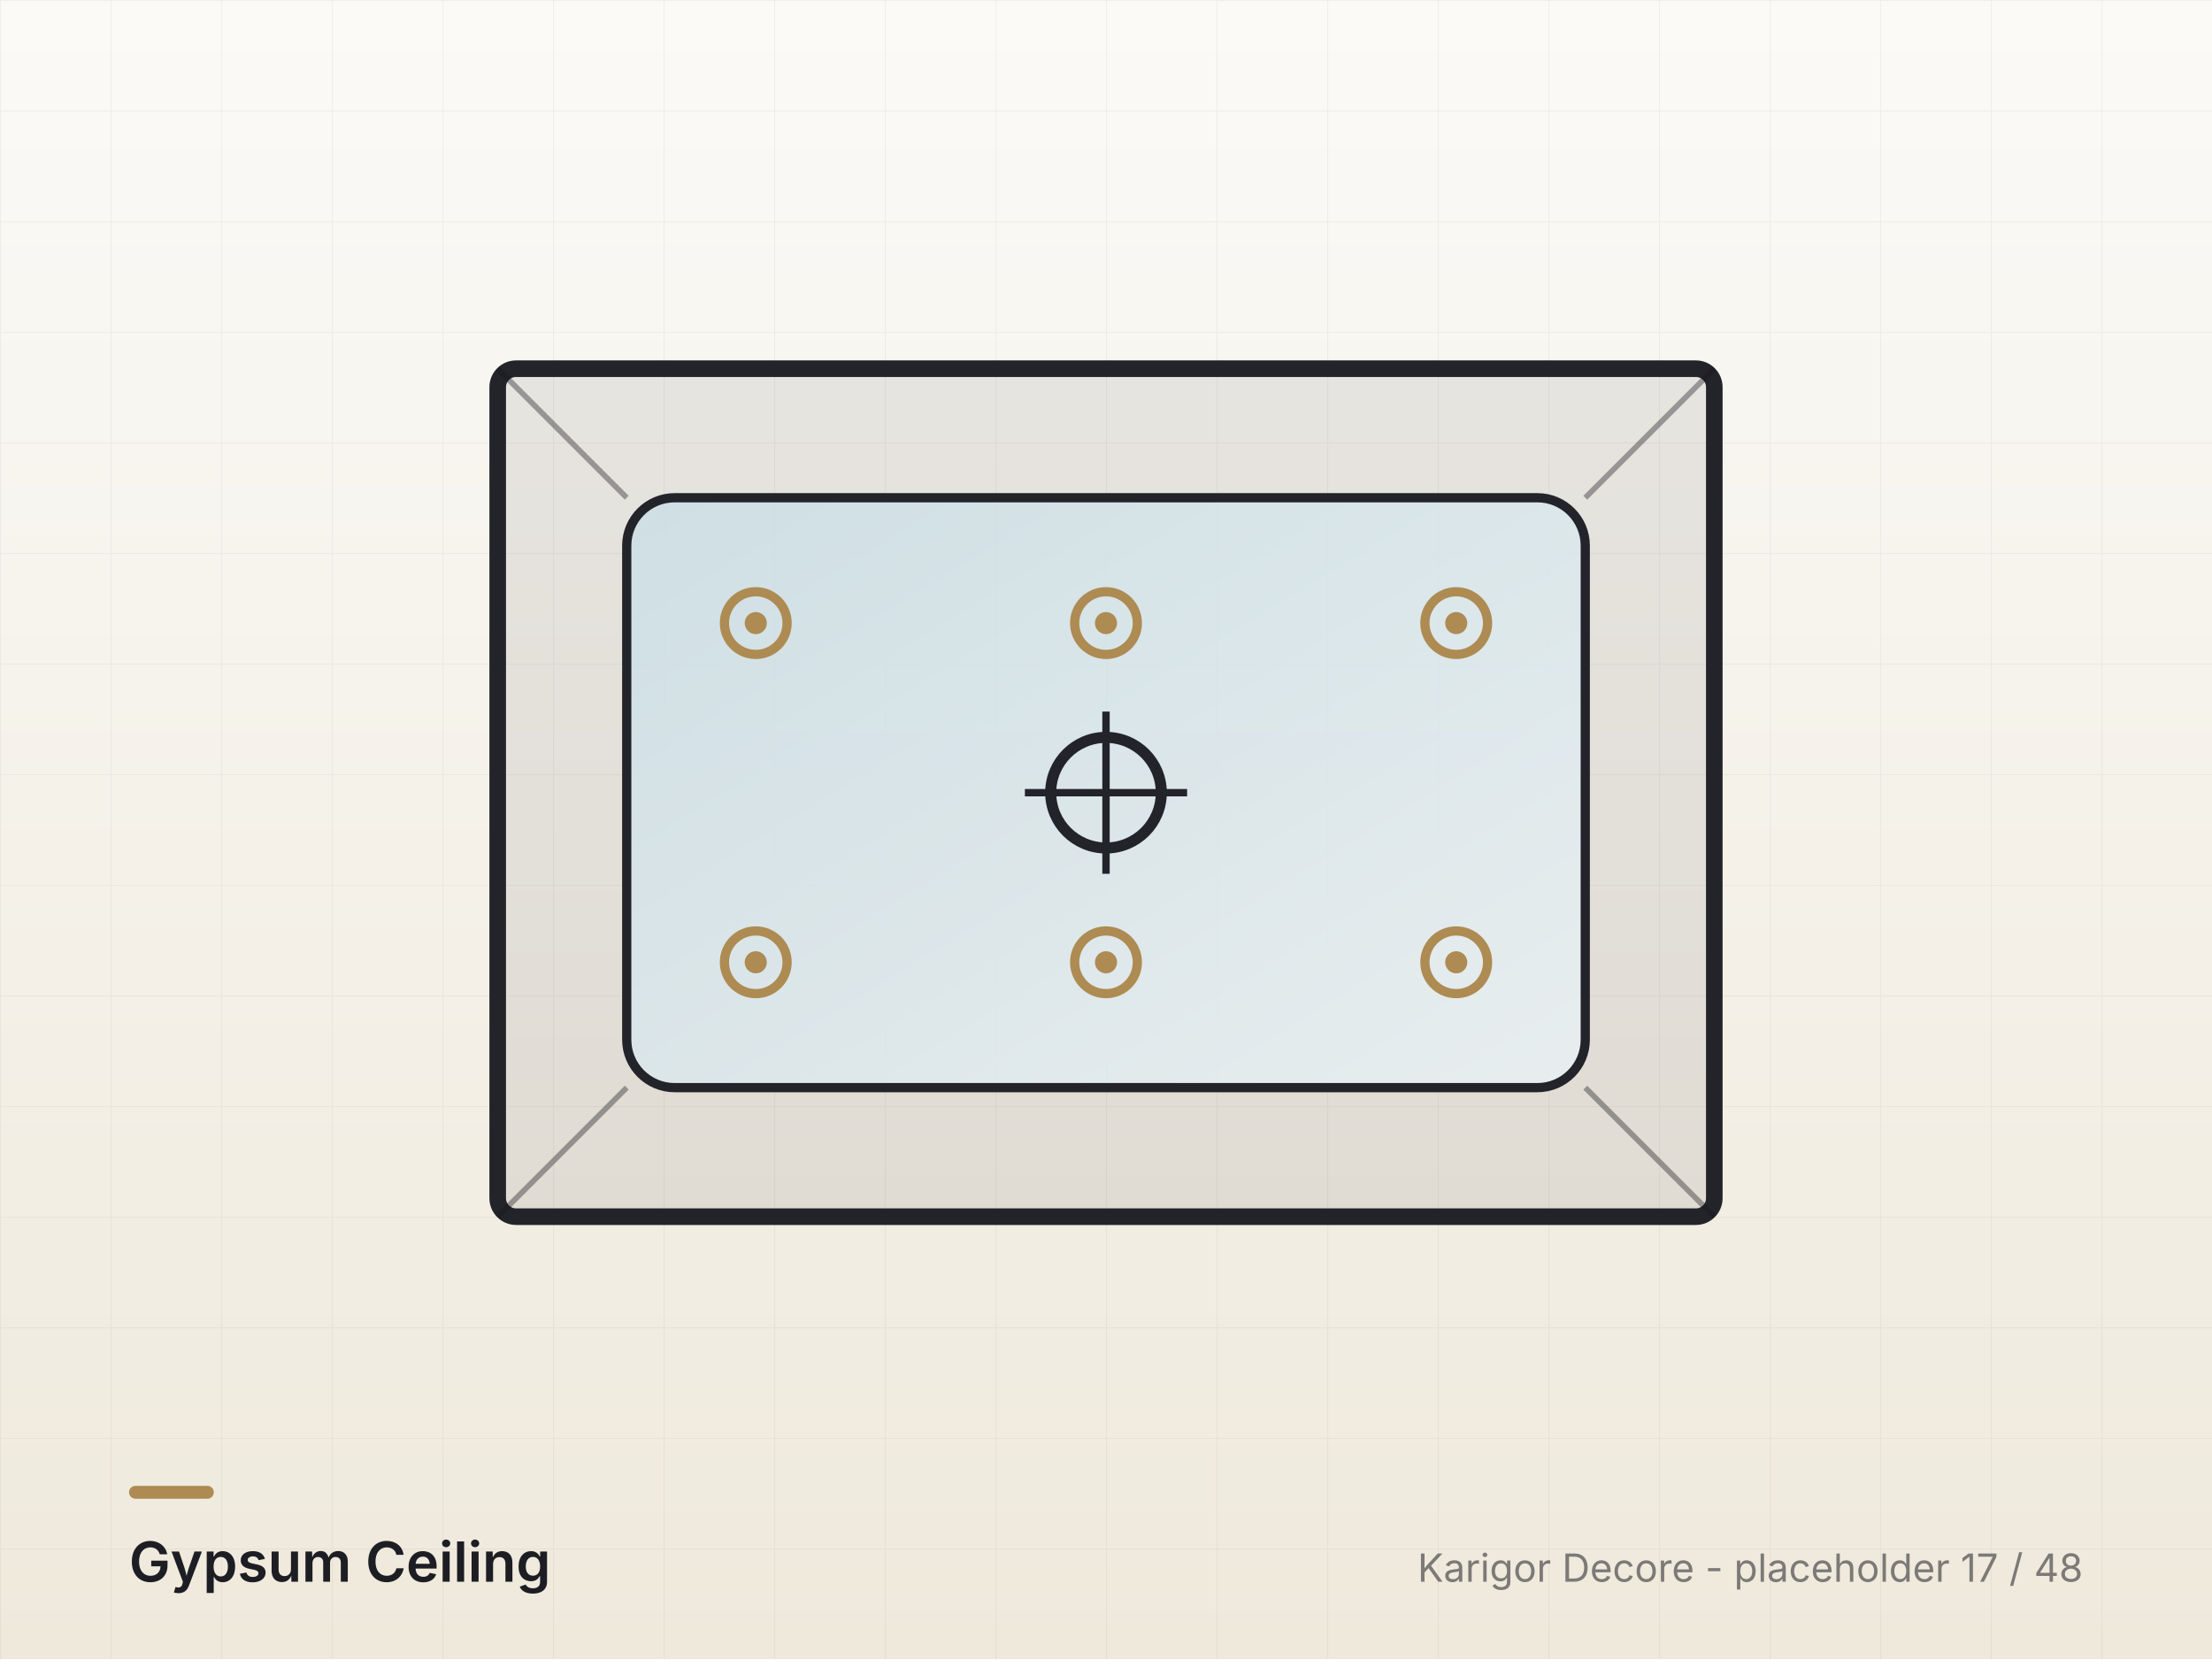
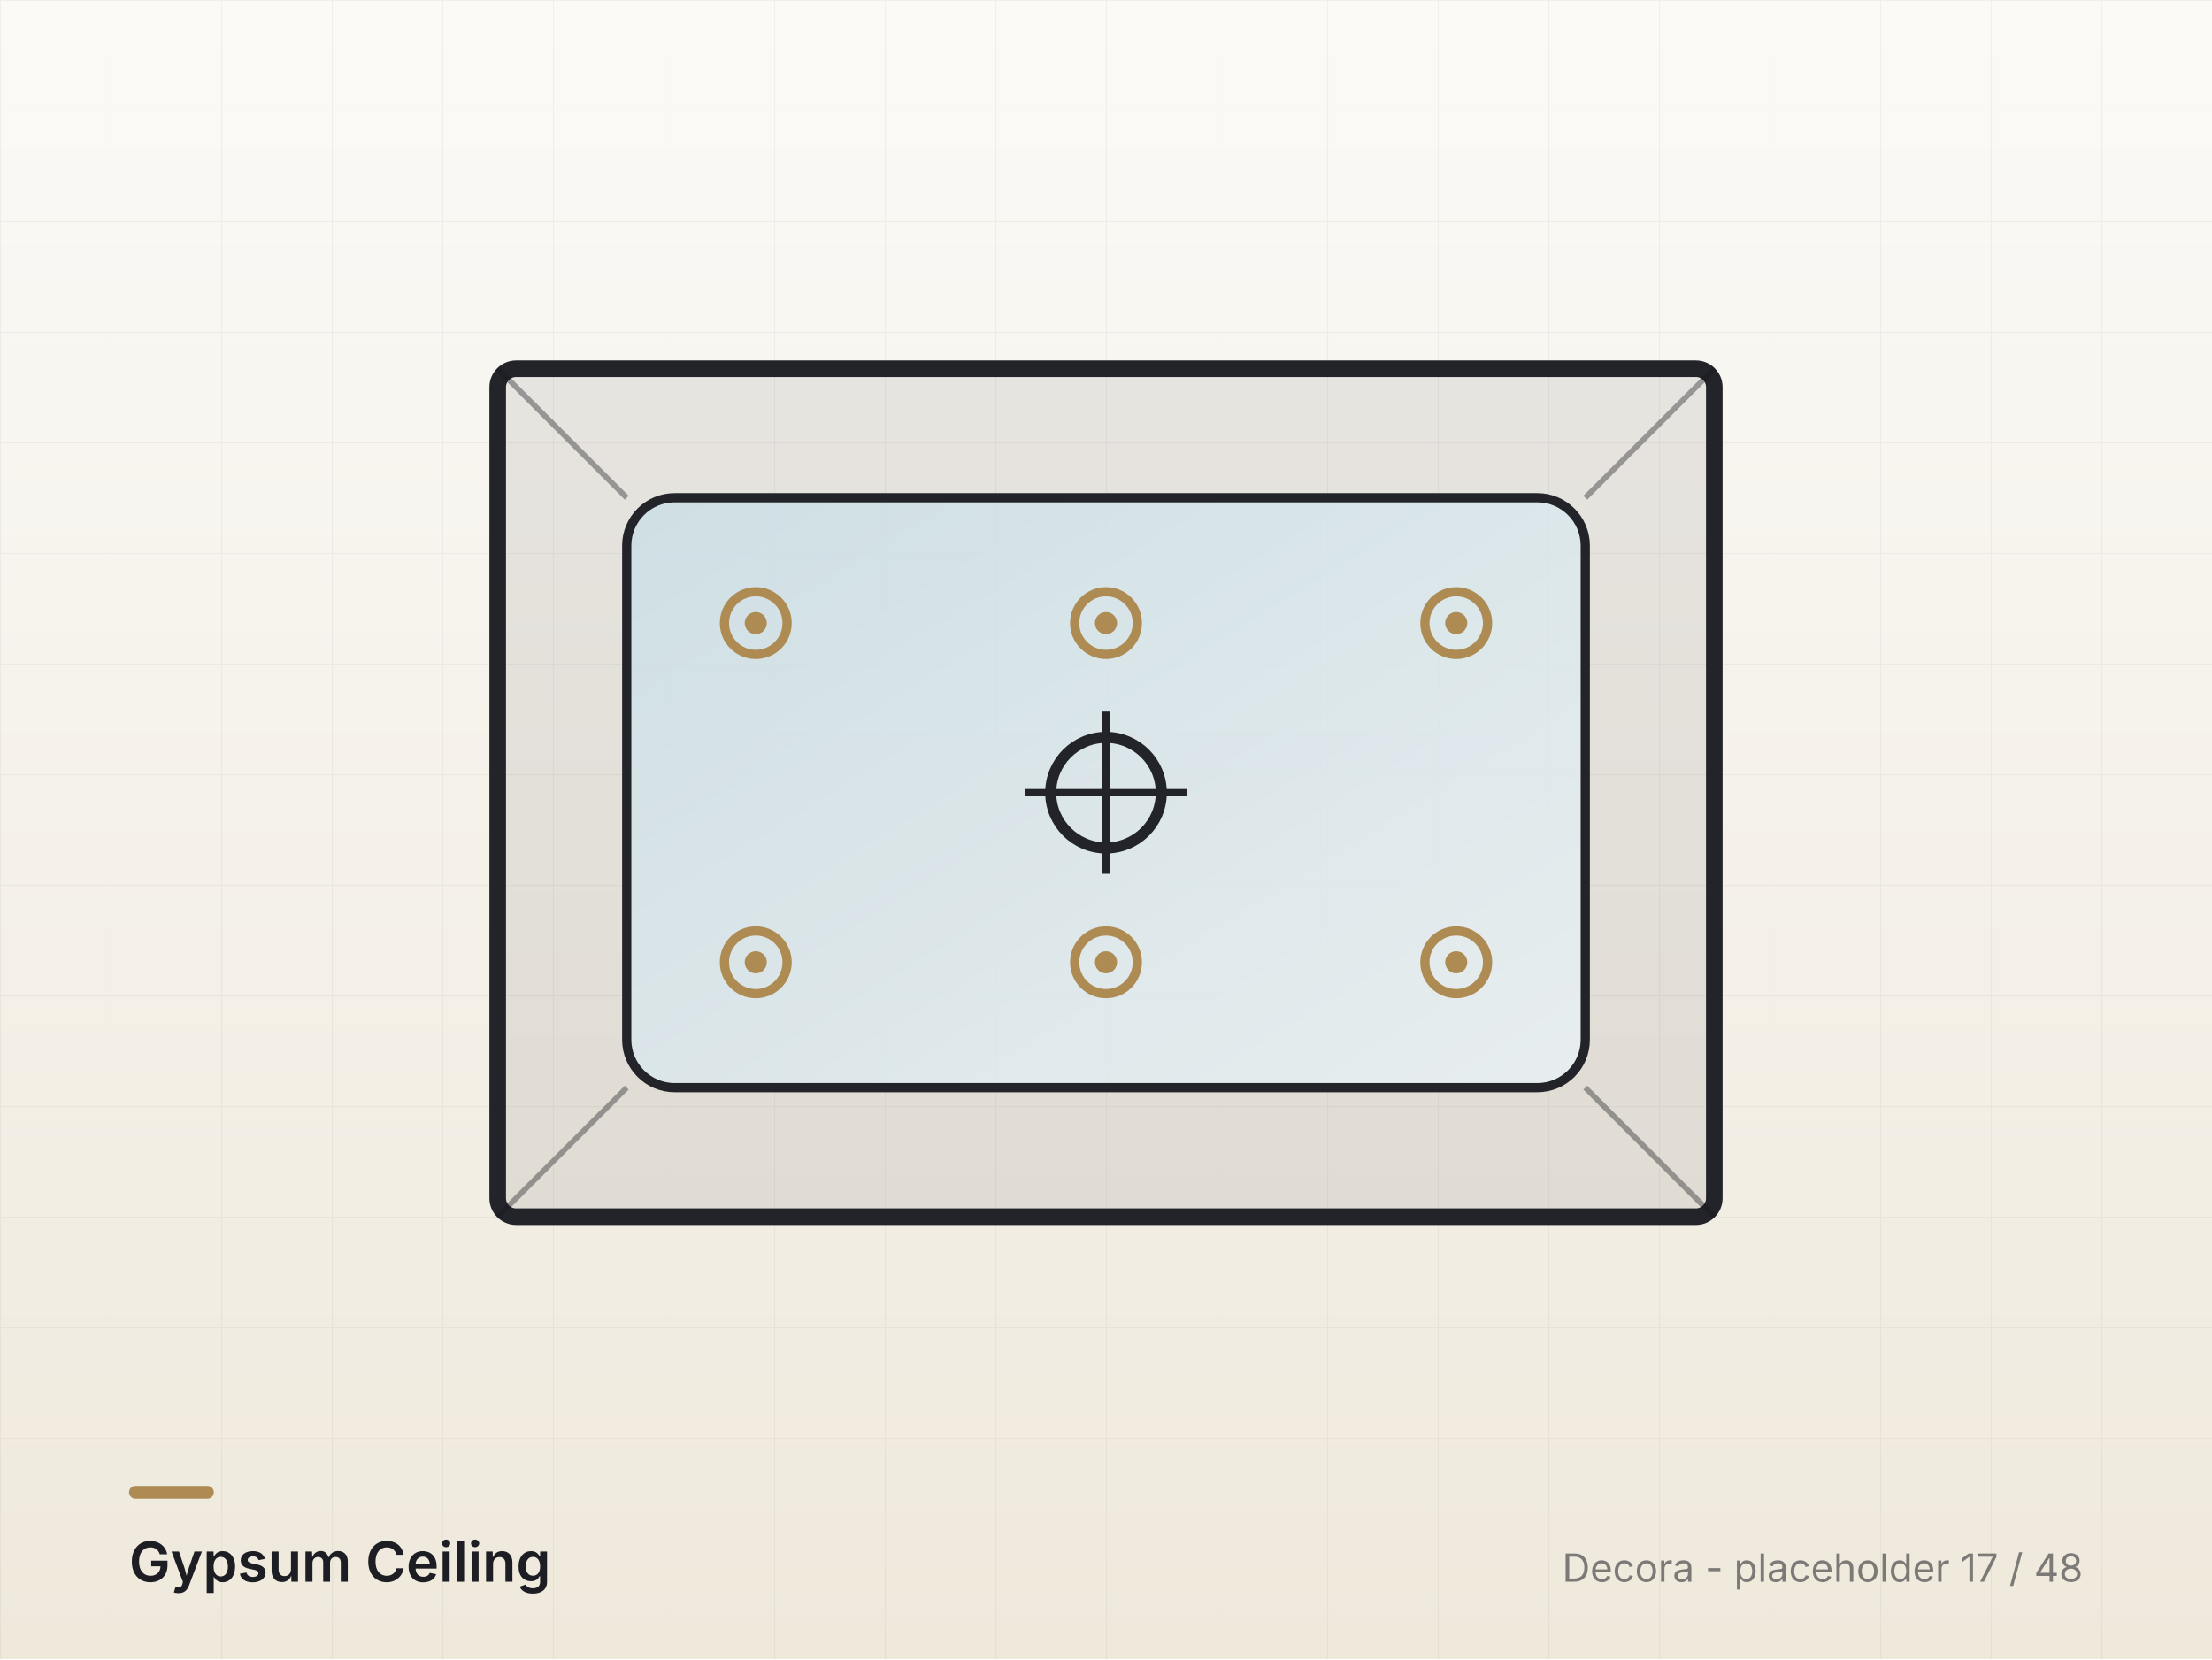
- <svg xmlns="http://www.w3.org/2000/svg" viewBox="0 0 1200 900" width="1200" height="900" role="img" aria-label="Gypsum Ceiling - Karigor Decore placeholder image">
+ <svg xmlns="http://www.w3.org/2000/svg" viewBox="0 0 1200 900" width="1200" height="900" role="img" aria-label="Gypsum Ceiling - Decora placeholder image">
  <defs>
    <linearGradient id="bg" x1="0" y1="0" x2="0" y2="1">
      <stop offset="0" stop-color="#fbfaf7" />
      <stop offset="1" stop-color="#efe9dc" />
    </linearGradient>
    <linearGradient id="glassGrad" x1="0" y1="0" x2="1" y2="1">
      <stop offset="0" stop-color="rgba(203,222,229,0.85)" />
      <stop offset="1" stop-color="rgba(233,241,244,0.85)" />
    </linearGradient>
    <pattern id="grid" width="60" height="60" patternUnits="userSpaceOnUse">
      <path d="M60 0H0V60" fill="none" stroke="rgba(22,23,27,0.05)" stroke-width="1" />
    </pattern>
  </defs>
  <rect width="1200" height="900" fill="url(#bg)" />
  <rect width="1200" height="900" fill="url(#grid)" />
  <rect x="270" y="200" width="660" height="460" rx="10" fill="rgba(22,23,27,0.08)" stroke="#23242a" stroke-width="9" />
  <rect x="340" y="270" width="520" height="320" rx="26" fill="url(#glassGrad)" stroke="#23242a" stroke-width="5" />
  <line x1="270" y1="200" x2="340" y2="270" stroke="rgba(22,23,27,0.38)" stroke-width="3" />
  <line x1="930" y1="200" x2="860" y2="270" stroke="rgba(22,23,27,0.38)" stroke-width="3" />
  <line x1="270" y1="660" x2="340" y2="590" stroke="rgba(22,23,27,0.38)" stroke-width="3" />
  <line x1="930" y1="660" x2="860" y2="590" stroke="rgba(22,23,27,0.38)" stroke-width="3" />
  <circle cx="410" cy="338" r="17" fill="none" stroke="#ad8b52" stroke-width="5" />
  <circle cx="410" cy="338" r="6" fill="#ad8b52" />
  <circle cx="600" cy="338" r="17" fill="none" stroke="#ad8b52" stroke-width="5" />
  <circle cx="600" cy="338" r="6" fill="#ad8b52" />
  <circle cx="790" cy="338" r="17" fill="none" stroke="#ad8b52" stroke-width="5" />
  <circle cx="790" cy="338" r="6" fill="#ad8b52" />
  <circle cx="410" cy="522" r="17" fill="none" stroke="#ad8b52" stroke-width="5" />
  <circle cx="410" cy="522" r="6" fill="#ad8b52" />
  <circle cx="600" cy="522" r="17" fill="none" stroke="#ad8b52" stroke-width="5" />
  <circle cx="600" cy="522" r="6" fill="#ad8b52" />
  <circle cx="790" cy="522" r="17" fill="none" stroke="#ad8b52" stroke-width="5" />
  <circle cx="790" cy="522" r="6" fill="#ad8b52" />
  <circle cx="600" cy="430" r="30" fill="none" stroke="#23242a" stroke-width="6" />
  <line x1="556" y1="430" x2="644" y2="430" stroke="#23242a" stroke-width="4" />
  <line x1="600" y1="386" x2="600" y2="474" stroke="#23242a" stroke-width="4" />
  <g font-family="'Sora','Inter',system-ui,sans-serif">
    <rect x="70" y="806" width="46" height="7" rx="3.5" fill="#ad8b52" />
    <text x="70" y="858" font-size="30" font-weight="600" fill="#1d1e23">Gypsum Ceiling</text>
-     <text x="1130" y="858" font-size="21" fill="rgba(29,30,35,0.55)" text-anchor="end">Karigor Decore - placeholder 17 / 48</text>
+     <text x="1130" y="858" font-size="21" fill="rgba(29,30,35,0.55)" text-anchor="end">Decora - placeholder 17 / 48</text>
  </g>
</svg>
